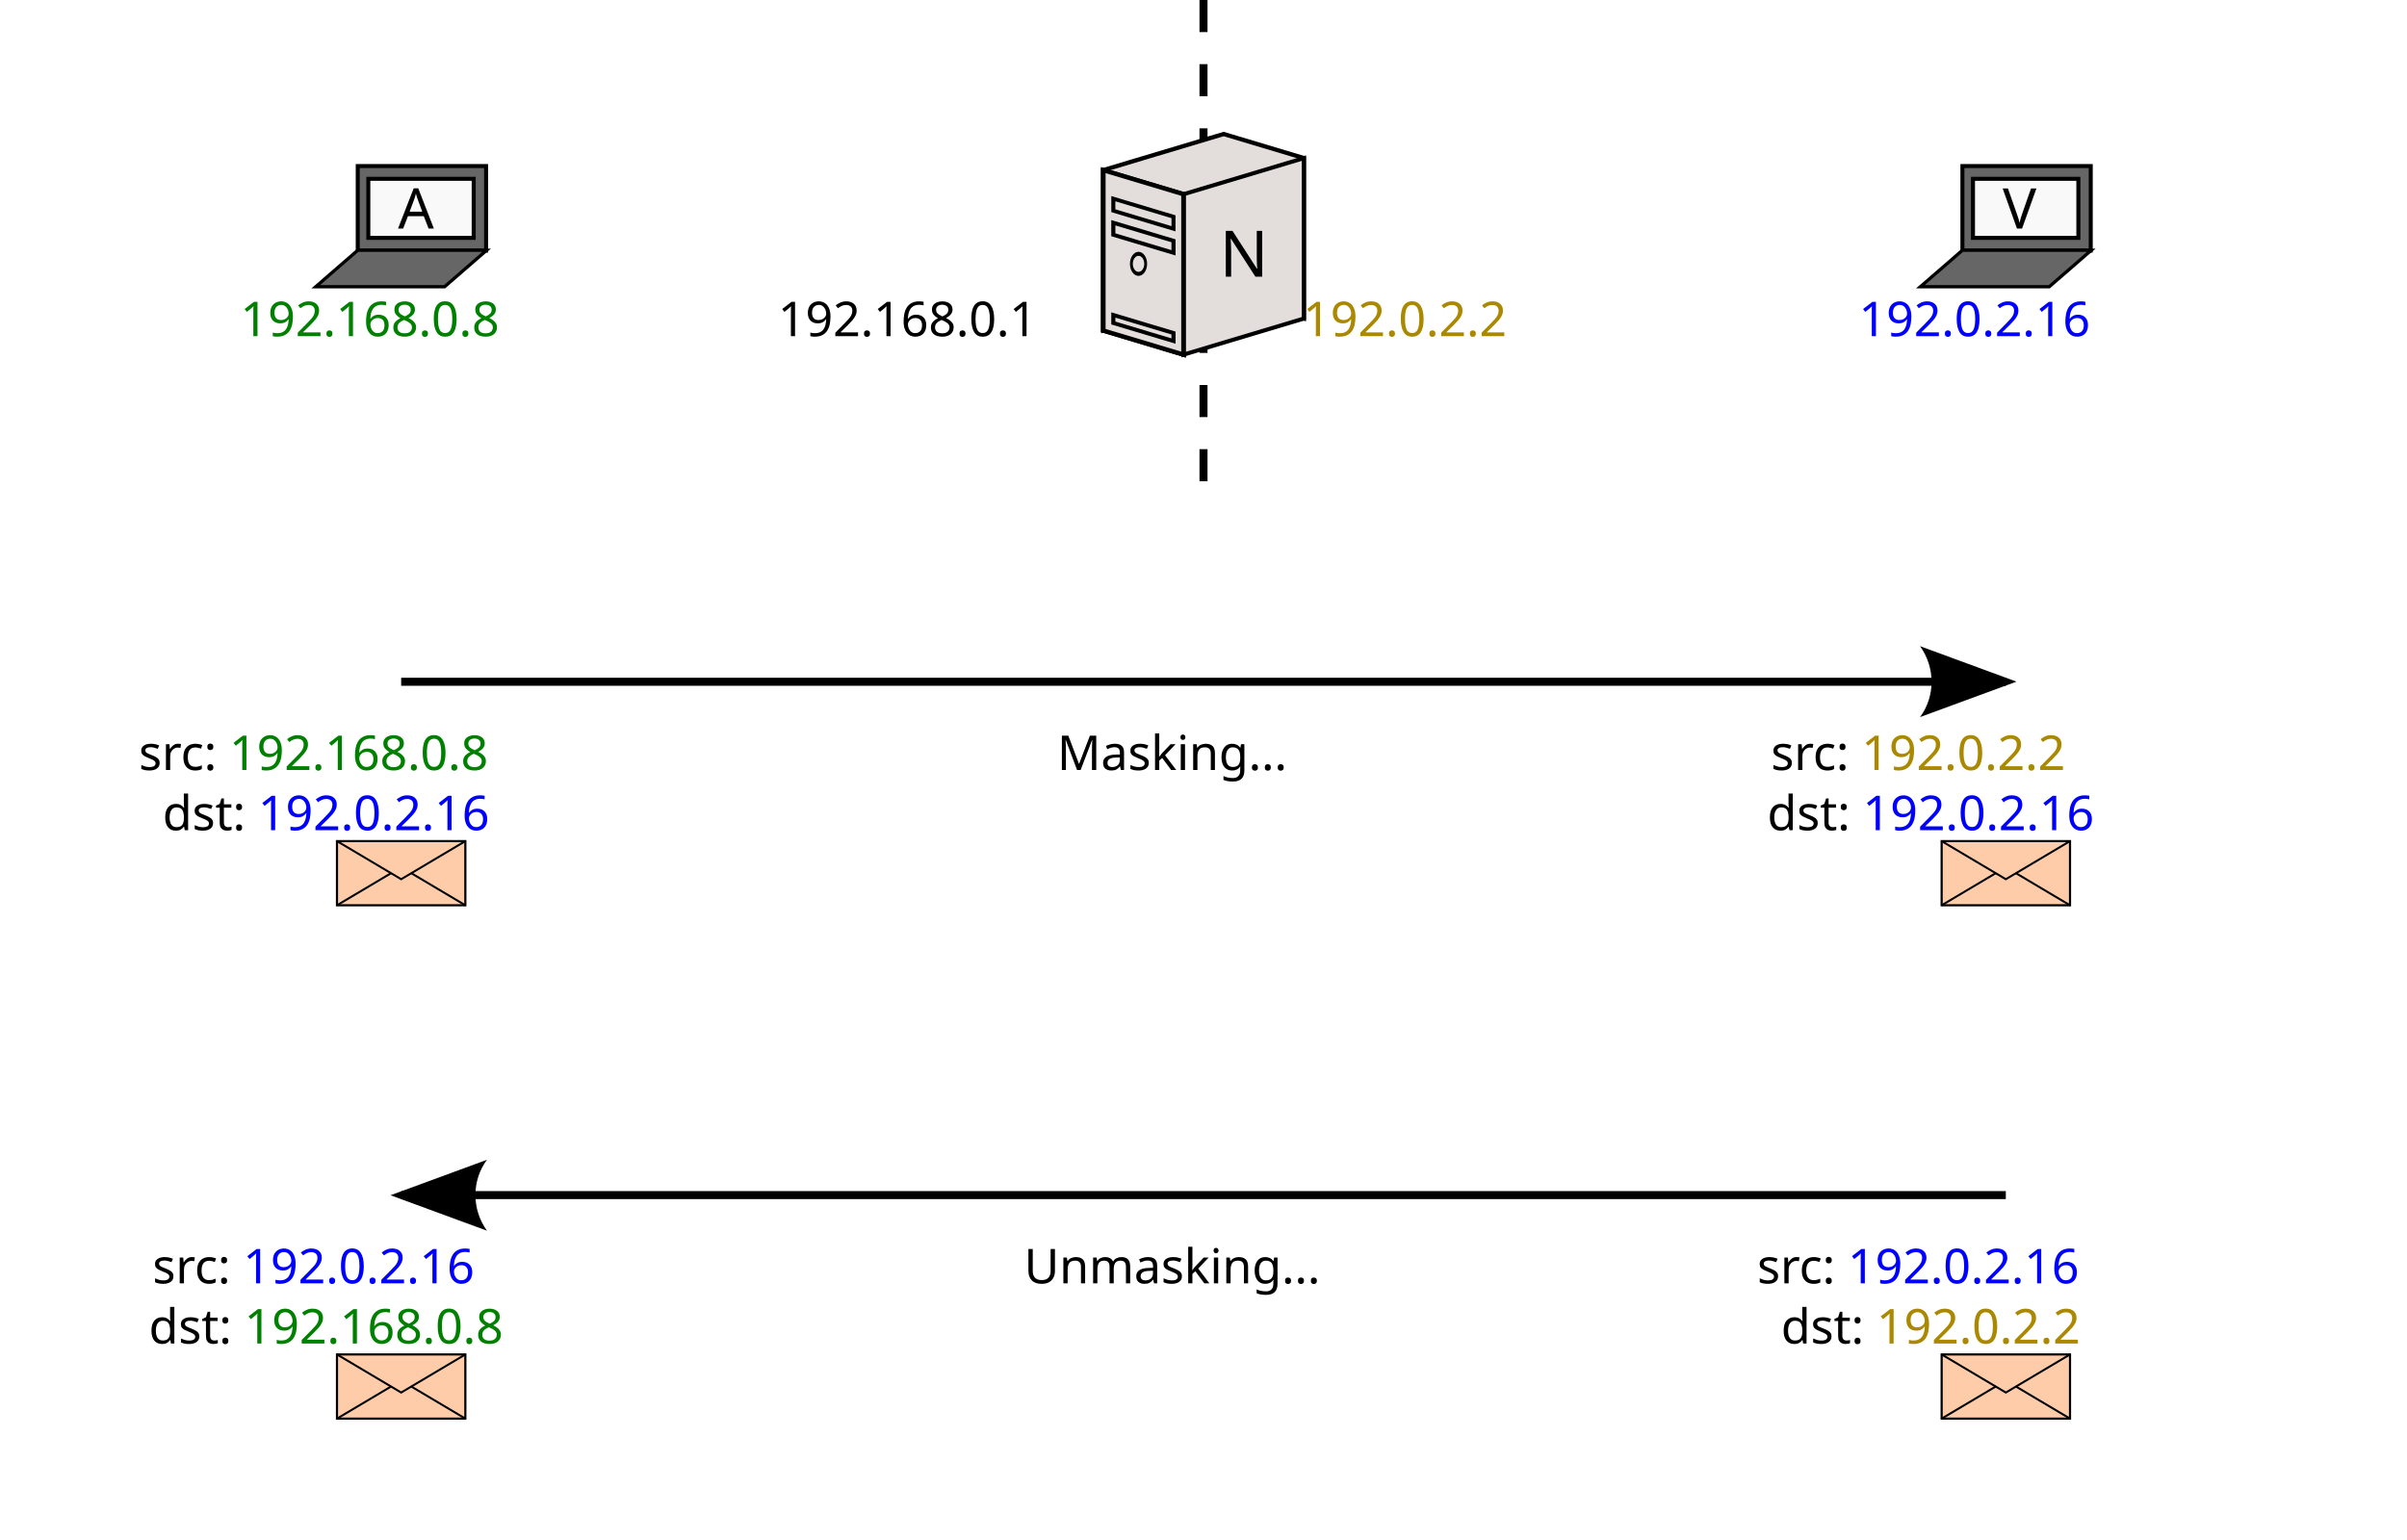
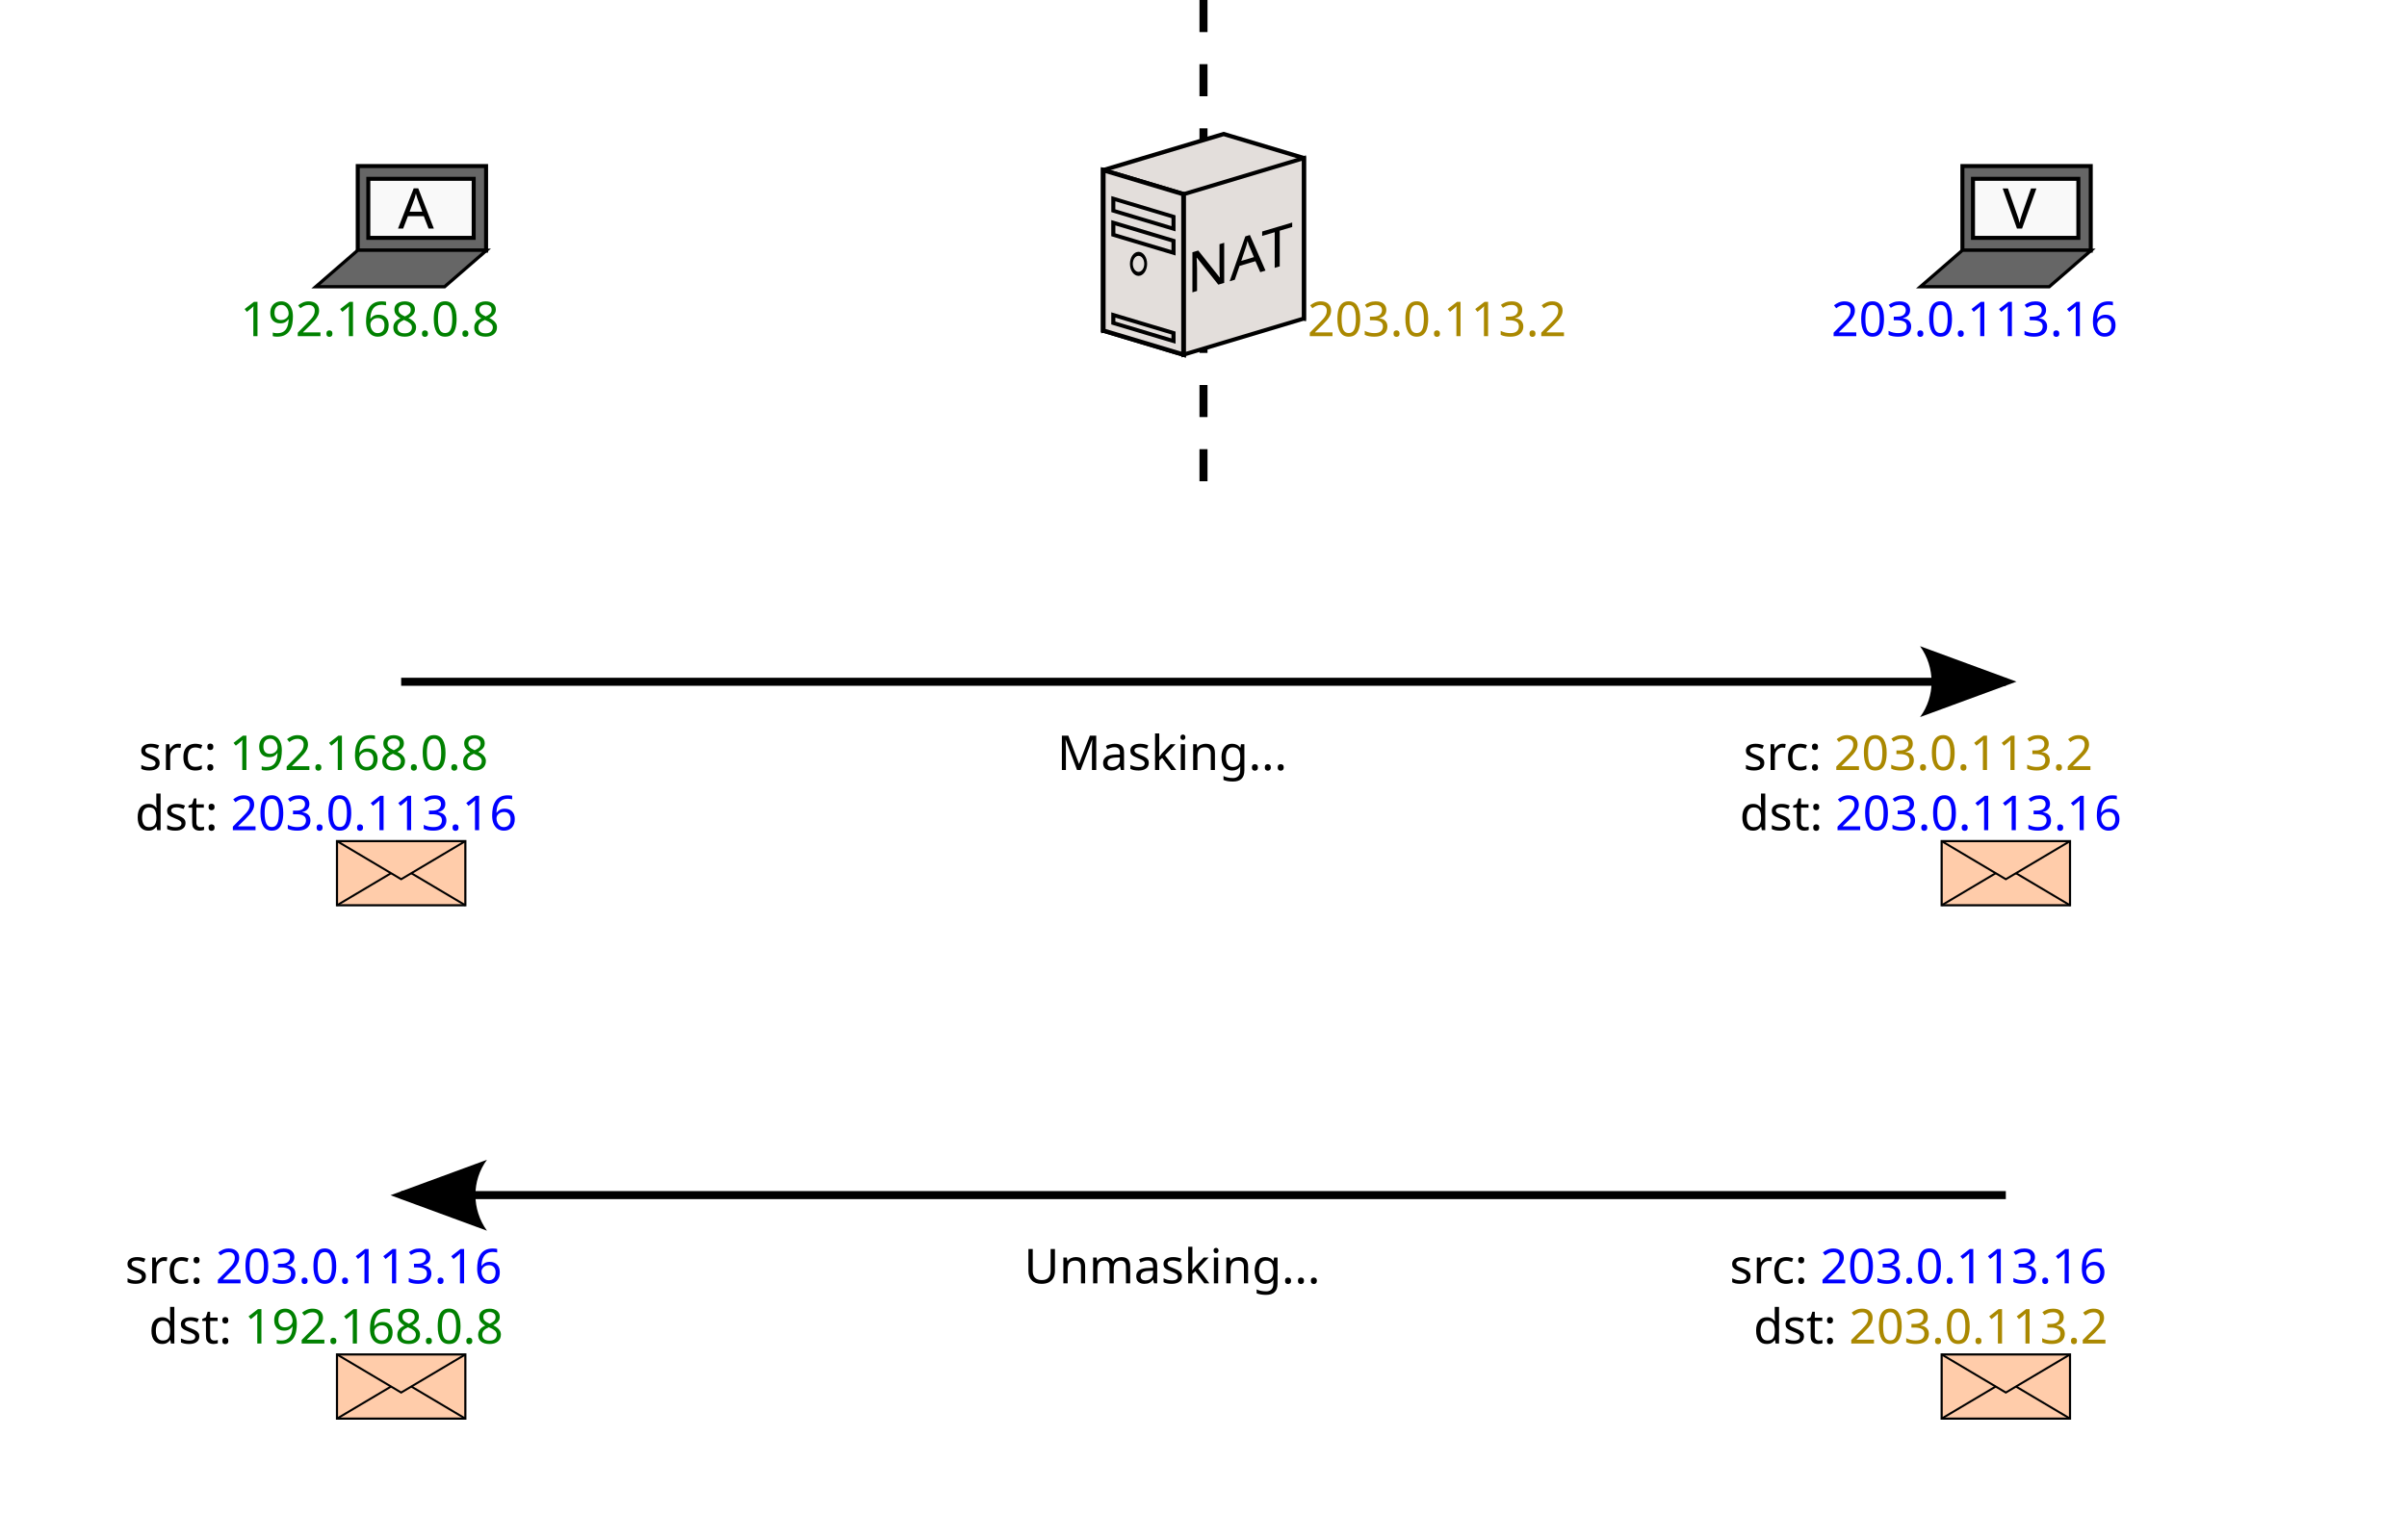
<svg xmlns="http://www.w3.org/2000/svg" xmlns:xlink="http://www.w3.org/1999/xlink" width="600" height="384" id="svg2" version="1.1">
  <defs id="defs4">
    <marker orient="auto" refY="0" refX="0" id="Arrow2Lend" style="overflow:visible">
      <path id="path4784" style="fill-rule:evenodd;stroke-width:0.625;stroke-linejoin:round" d="M 8.719,4.034 -2.207,0.016 8.719,-4.002 c -1.745,2.372 -1.735,5.617 -6e-7,8.035 z" transform="matrix(-1.1,0,0,-1.1,-1.1,0)" />
    </marker>
    <marker orient="auto" refY="0" refX="0" id="Arrow2Lstart" style="overflow:visible">
      <path id="path4781" style="fill-rule:evenodd;stroke-width:0.625;stroke-linejoin:round" d="M 8.719,4.034 -2.207,0.016 8.719,-4.002 c -1.745,2.372 -1.735,5.617 -6e-7,8.035 z" transform="matrix(1.1,0,0,1.1,1.1,0)" />
    </marker>
  </defs>
  <g id="layer1" transform="translate(0,-668.3622)" style="display:inline">
    <path style="fill:none;stroke:#000000;stroke-width:2;stroke-linecap:butt;stroke-linejoin:miter;stroke-miterlimit:4;stroke-opacity:1;stroke-dasharray:8, 8;stroke-dashoffset:0" d="M 300,-128 300,0" id="path3952" transform="translate(0,796.3622)" />
    <g transform="translate(275.0219,507.1521)" style="display:inline" id="g4244">
      <path id="rect4226" d="m 30,194.625 -30,9 0,40 30,-9 20,6 0,-40 -20,-6 z" style="fill:#e3dedb;stroke:#000000;stroke-width:1.057;stroke-miterlimit:4;stroke-opacity:1;stroke-dasharray:none;stroke-dashoffset:0;display:inline" />
      <rect transform="matrix(1,0.3,0,1,0,-796.3622)" y="1000" x="0" height="40" width="20" id="rect4208" style="fill:#ffe680;stroke:#000000;stroke-width:1.145;stroke-miterlimit:4;stroke-opacity:1;stroke-dasharray:none;stroke-dashoffset:0;display:inline" />
      <rect style="fill:#e3dedb;stroke:#000000;stroke-width:1.057;stroke-miterlimit:4;stroke-opacity:1;stroke-dasharray:none;stroke-dashoffset:0;display:inline" id="rect4210" width="30" height="40" x="20" y="1012" transform="matrix(1,-0.3,0,1,0,-796.3622)" />
      <rect style="fill:#e3dedb;stroke:#000000;stroke-width:1.145;stroke-miterlimit:4;stroke-opacity:1;stroke-dasharray:none;stroke-dashoffset:0;display:inline" id="rect4234" width="20" height="40" x="0" y="1000" transform="matrix(1,0.3,0,1,0,-796.3622)" />
      <rect transform="matrix(1,0.3,0,1,0,0)" y="210" x="2.5" height="3" width="15" id="rect4236" style="fill:none;stroke:#000000;stroke-width:1.001;stroke-miterlimit:4;stroke-opacity:1;stroke-dasharray:none;stroke-dashoffset:0;display:inline" />
      <rect style="fill:none;stroke:#000000;stroke-width:1.022;stroke-miterlimit:4;stroke-opacity:1;stroke-dasharray:none;stroke-dashoffset:0;display:inline" id="rect4238" width="15" height="3" x="2.5" y="216" transform="matrix(1,0.3,0,1,0,0)" />
      <rect transform="matrix(1,0.3,0,1,0,0)" y="239" x="2.5" height="2" width="15" id="rect4240" style="fill:none;stroke:#000000;stroke-width:1.022;stroke-miterlimit:4;stroke-opacity:1;stroke-dasharray:none;stroke-dashoffset:0;display:inline" />
      <path transform="matrix(0.7130212,0,0,1,2.008852,0)" d="m 12,227 c 0,1.381 -1.119,2.5 -2.5,2.5 -1.381,0 -2.5,-1.119 -2.5,-2.5 0,-1.381 1.119,-2.5 2.5,-2.5 1.381,0 2.5,1.119 2.5,2.5 z" id="path4242" style="fill:none;stroke:#000000;stroke-width:1;stroke-miterlimit:4;stroke-opacity:1;stroke-dasharray:none;stroke-dashoffset:0" />
    </g>
    <g id="g3848" transform="matrix(0.5,0,0,0.5,84,367.9134)">
      <path id="rect3839" d="m 0,1020.362 64,0 0,32 -64,0 z" style="fill:#ffccaa;fill-opacity:1;stroke:#000000;stroke-width:1.071;stroke-miterlimit:4;stroke-opacity:1;stroke-dashoffset:0" />
      <path transform="translate(0,540.3622)" id="path3841" d="m 0,480 32,19 32,-19" style="fill:none;stroke:#000000;stroke-width:1px;stroke-linecap:butt;stroke-linejoin:miter;stroke-opacity:1" />
      <path style="fill:none;stroke:#000000;stroke-width:1px;stroke-linecap:butt;stroke-linejoin:miter;stroke-opacity:1" d="m 0,1052.362 26.994,-16.027 m 10.027,0.01 L 64,1052.362" id="path3843" />
    </g>
    <text xml:space="preserve" style="font-size:12px;font-style:normal;font-weight:normal;text-align:center;line-height:125%;letter-spacing:0px;word-spacing:0px;text-anchor:middle;fill:#000000;fill-opacity:1;stroke:none;font-family:Sans" x="500" y="988.362" id="text4173">
-       <tspan id="tspan4175" x="500" y="988.362">src: <tspan style="fill:#0000ff" id="tspan3057">192.0.2.16</tspan>
+       <tspan id="tspan4175" x="500" y="988.362">src: <tspan style="fill:#0000ff" id="tspan3057">203.0.113.16</tspan>
      </tspan>
-       <tspan x="500" y="1003.362" id="tspan4177">dst: <tspan style="fill:#aa8800" id="tspan3069">192.0.2.2</tspan>
+       <tspan x="500" y="1003.362" id="tspan4177">dst: <tspan style="fill:#aa8800" id="tspan3069">203.0.113.2</tspan>
      </tspan>
    </text>
    <text xml:space="preserve" style="font-size:12px;font-style:normal;font-weight:normal;text-align:center;line-height:125%;letter-spacing:0px;word-spacing:0px;text-anchor:middle;fill:#000000;fill-opacity:1;stroke:none;font-family:Sans" x="300" y="988.362" id="text4197">
      <tspan x="300" y="988.362" id="tspan3122">Unmasking...</tspan>
    </text>
    <use x="0" y="0" xlink:href="#g3848" id="use4203" transform="translate(400,1.7999998e-6)" width="512" height="512" />
    <text id="text4205" y="988.362" x="100" style="font-size:12px;font-style:normal;font-weight:normal;text-align:center;line-height:125%;letter-spacing:0px;word-spacing:0px;text-anchor:middle;fill:#000000;fill-opacity:1;stroke:none;font-family:Sans" xml:space="preserve">
-       <tspan y="988.362" x="100" id="tspan4207">src: <tspan style="fill:#0000ff" id="tspan3061">192.0.2.16</tspan>
+       <tspan y="988.362" x="100" id="tspan4207">src: <tspan style="fill:#0000ff" id="tspan3061">203.0.113.16</tspan>
      </tspan>
      <tspan id="tspan4209" y="1003.362" x="100">dst: <tspan style="fill:#008000" id="tspan3065">192.168.0.8</tspan>
      </tspan>
    </text>
    <text id="text4219" y="860.362" x="500" style="font-size:12px;font-style:normal;font-weight:normal;text-align:center;line-height:125%;letter-spacing:0px;word-spacing:0px;text-anchor:middle;fill:#000000;fill-opacity:1;stroke:none;font-family:Sans" xml:space="preserve">
-       <tspan y="860.362" x="500" id="tspan4221">src: <tspan style="fill:#aa8800" id="tspan3067">192.0.2.2</tspan>
+       <tspan y="860.362" x="500" id="tspan4221">src: <tspan style="fill:#aa8800" id="tspan3067">203.0.113.2</tspan>
      </tspan>
-       <tspan id="tspan4223" y="875.362" x="500">dst: <tspan style="fill:#0000ff" id="tspan3055">192.0.2.16</tspan>
+       <tspan id="tspan4223" y="875.362" x="500">dst: <tspan style="fill:#0000ff" id="tspan3055">203.0.113.16</tspan>
      </tspan>
    </text>
    <text id="text4225" y="860.362" x="300" style="font-size:12px;font-style:normal;font-weight:normal;text-align:center;line-height:125%;letter-spacing:0px;word-spacing:0px;text-anchor:middle;fill:#000000;fill-opacity:1;stroke:none;font-family:Sans" xml:space="preserve">
      <tspan y="860.362" x="300" id="tspan3130">Masking...</tspan>
    </text>
    <use height="512" width="512" transform="translate(400,128)" id="use4231" xlink:href="#g3848" y="0" x="0" />
    <text xml:space="preserve" style="font-size:12px;font-style:normal;font-weight:normal;text-align:center;line-height:125%;letter-spacing:0px;word-spacing:0px;text-anchor:middle;fill:#000000;fill-opacity:1;stroke:none;font-family:Sans" x="100" y="860.362" id="text4233">
      <tspan x="100" y="860.362" id="tspan4237">src: <tspan style="fill:#008000" id="tspan3063">192.168.0.8</tspan>
      </tspan>
-       <tspan x="100" y="875.362" id="tspan4241">dst: <tspan style="fill:#0000ff" id="tspan3059">192.0.2.16</tspan>
+       <tspan x="100" y="875.362" id="tspan4241">dst: <tspan style="fill:#0000ff" id="tspan3059">203.0.113.16</tspan>
      </tspan>
    </text>
    <path style="fill:none;stroke:#000000;stroke-width:2;stroke-linecap:butt;stroke-linejoin:miter;stroke-miterlimit:4;stroke-opacity:1;stroke-dasharray:none;marker-end:url(#Arrow2Lend)" d="m 100,838.362 400,0" id="path4243" />
    <path id="path4429" d="m 100,966.362 400,0" style="fill:none;stroke:#000000;stroke-width:2;stroke-linecap:butt;stroke-linejoin:miter;stroke-miterlimit:4;stroke-opacity:1;stroke-dasharray:none;marker-start:url(#Arrow2Lstart);marker-end:none" />
    <use x="0" y="0" xlink:href="#g3848" id="use4805" width="512" height="512" transform="translate(0,128)" />
    <text xml:space="preserve" style="font-size:12px;font-style:normal;font-weight:normal;text-align:center;line-height:125%;letter-spacing:0px;word-spacing:0px;text-anchor:middle;fill:#0000ff;fill-opacity:1;stroke:none;display:inline;font-family:Sans" x="500" y="752.192" id="text3117">
-       <tspan id="tspan3119" x="500" y="752.192">192.0.2.16</tspan>
+       <tspan id="tspan3119" x="500" y="752.192">203.0.113.16</tspan>
    </text>
    <text xml:space="preserve" style="font-size:12px;font-style:normal;font-weight:normal;text-align:center;line-height:125%;letter-spacing:0px;word-spacing:0px;text-anchor:middle;fill:#008000;fill-opacity:1;stroke:none;display:inline;font-family:Sans" x="100" y="752.192" id="text3125">
      <tspan id="tspan3127" x="100" y="752.192">192.168.0.8</tspan>
    </text>
    <g id="g3141" style="display:inline" transform="matrix(0.7270794,0,0,0.7270794,69.18133,-81.19368)">
      <rect style="fill:#666666;stroke:#000000;stroke-width:1.375;stroke-miterlimit:4;stroke-dasharray:none" id="rect3143" width="44" height="29" x="27.5" y="163.5" transform="translate(0,924.3622)" />
      <rect style="fill:#666666;stroke:#000000;stroke-width:1.699;stroke-miterlimit:4;stroke-dasharray:none" id="rect3145" width="44.176" height="19.089" x="1313.716" y="1703.361" transform="matrix(1,0,-0.7551013,0.6556081,0,0)" />
      <rect transform="translate(0,924.3622)" style="fill:#f9f9f9;stroke:#000000;stroke-width:1.375;stroke-miterlimit:4;stroke-dasharray:none" id="rect3147" width="36.125" height="20.25" x="31.125" y="167.875" />
    </g>
    <text xml:space="preserve" style="font-size:14px;font-style:normal;font-weight:normal;line-height:125%;letter-spacing:0px;word-spacing:0px;fill:#000000;fill-opacity:1;stroke:none;display:inline;font-family:Sans" x="99.215" y="725.362" id="text3042">
      <tspan id="tspan3044" x="99.215" y="725.362">A</tspan>
    </text>
    <use x="0" y="0" xlink:href="#g3141" id="use3139" width="512" height="384" transform="translate(400,0)" />
    <text id="text3141" y="725.362" x="499.215" style="font-size:14px;font-style:normal;font-weight:normal;line-height:125%;letter-spacing:0px;word-spacing:0px;fill:#000000;fill-opacity:1;stroke:none;display:inline;font-family:Sans" xml:space="preserve">
      <tspan y="725.362" x="499.215" id="tspan3143">V</tspan>
    </text>
-     <text xml:space="preserve" style="font-size:16px;font-style:normal;font-weight:normal;line-height:125%;letter-spacing:0px;word-spacing:0px;fill:#000000;fill-opacity:1;stroke:none;display:inline;font-family:Sans" x="304.016" y="737.362" id="text3145">
-       <tspan id="tspan3147" x="304.016" y="737.362">N</tspan>
+     <text xml:space="preserve" style="font-size:12px;font-style:normal;font-weight:normal;text-align:center;line-height:125%;letter-spacing:0px;word-spacing:0px;text-anchor:middle;fill:#aa8800;fill-opacity:1;stroke:none;display:inline;font-family:Sans" x="366" y="752.192" id="text3117-2">
+       <tspan id="tspan3119-6" x="366" y="752.192">203.0.113.2</tspan>
    </text>
-     <text xml:space="preserve" style="font-size:12px;font-style:normal;font-weight:normal;text-align:center;line-height:125%;letter-spacing:0px;word-spacing:0px;text-anchor:middle;fill:#aa8800;fill-opacity:1;stroke:none;display:inline;font-family:Sans" x="358" y="752.192" id="text3117-2">
-       <tspan id="tspan3119-6" x="358" y="752.192">192.0.2.2</tspan>
-     </text>
-     <text xml:space="preserve" style="font-size:12px;font-style:normal;font-weight:normal;text-align:center;line-height:125%;letter-spacing:0px;word-spacing:0px;text-anchor:middle;fill:#000000;fill-opacity:1;stroke:none;display:inline;font-family:Sans" x="234" y="752.192" id="text3117-2-1">
-       <tspan id="tspan3119-6-1" x="234" y="752.192">192.168.0.1</tspan>
+     <text id="text3880" y="829.76" x="295.88" style="font-size:14px;font-style:normal;font-weight:normal;line-height:125%;letter-spacing:0px;word-spacing:0px;fill:#000000;fill-opacity:1;stroke:none;display:inline;font-family:Sans" xml:space="preserve" transform="matrix(1,-0.2977329,0,1,0,0)">
+       <tspan y="829.76" x="295.88" id="tspan3882">NAT</tspan>
    </text>
  </g>
</svg>
